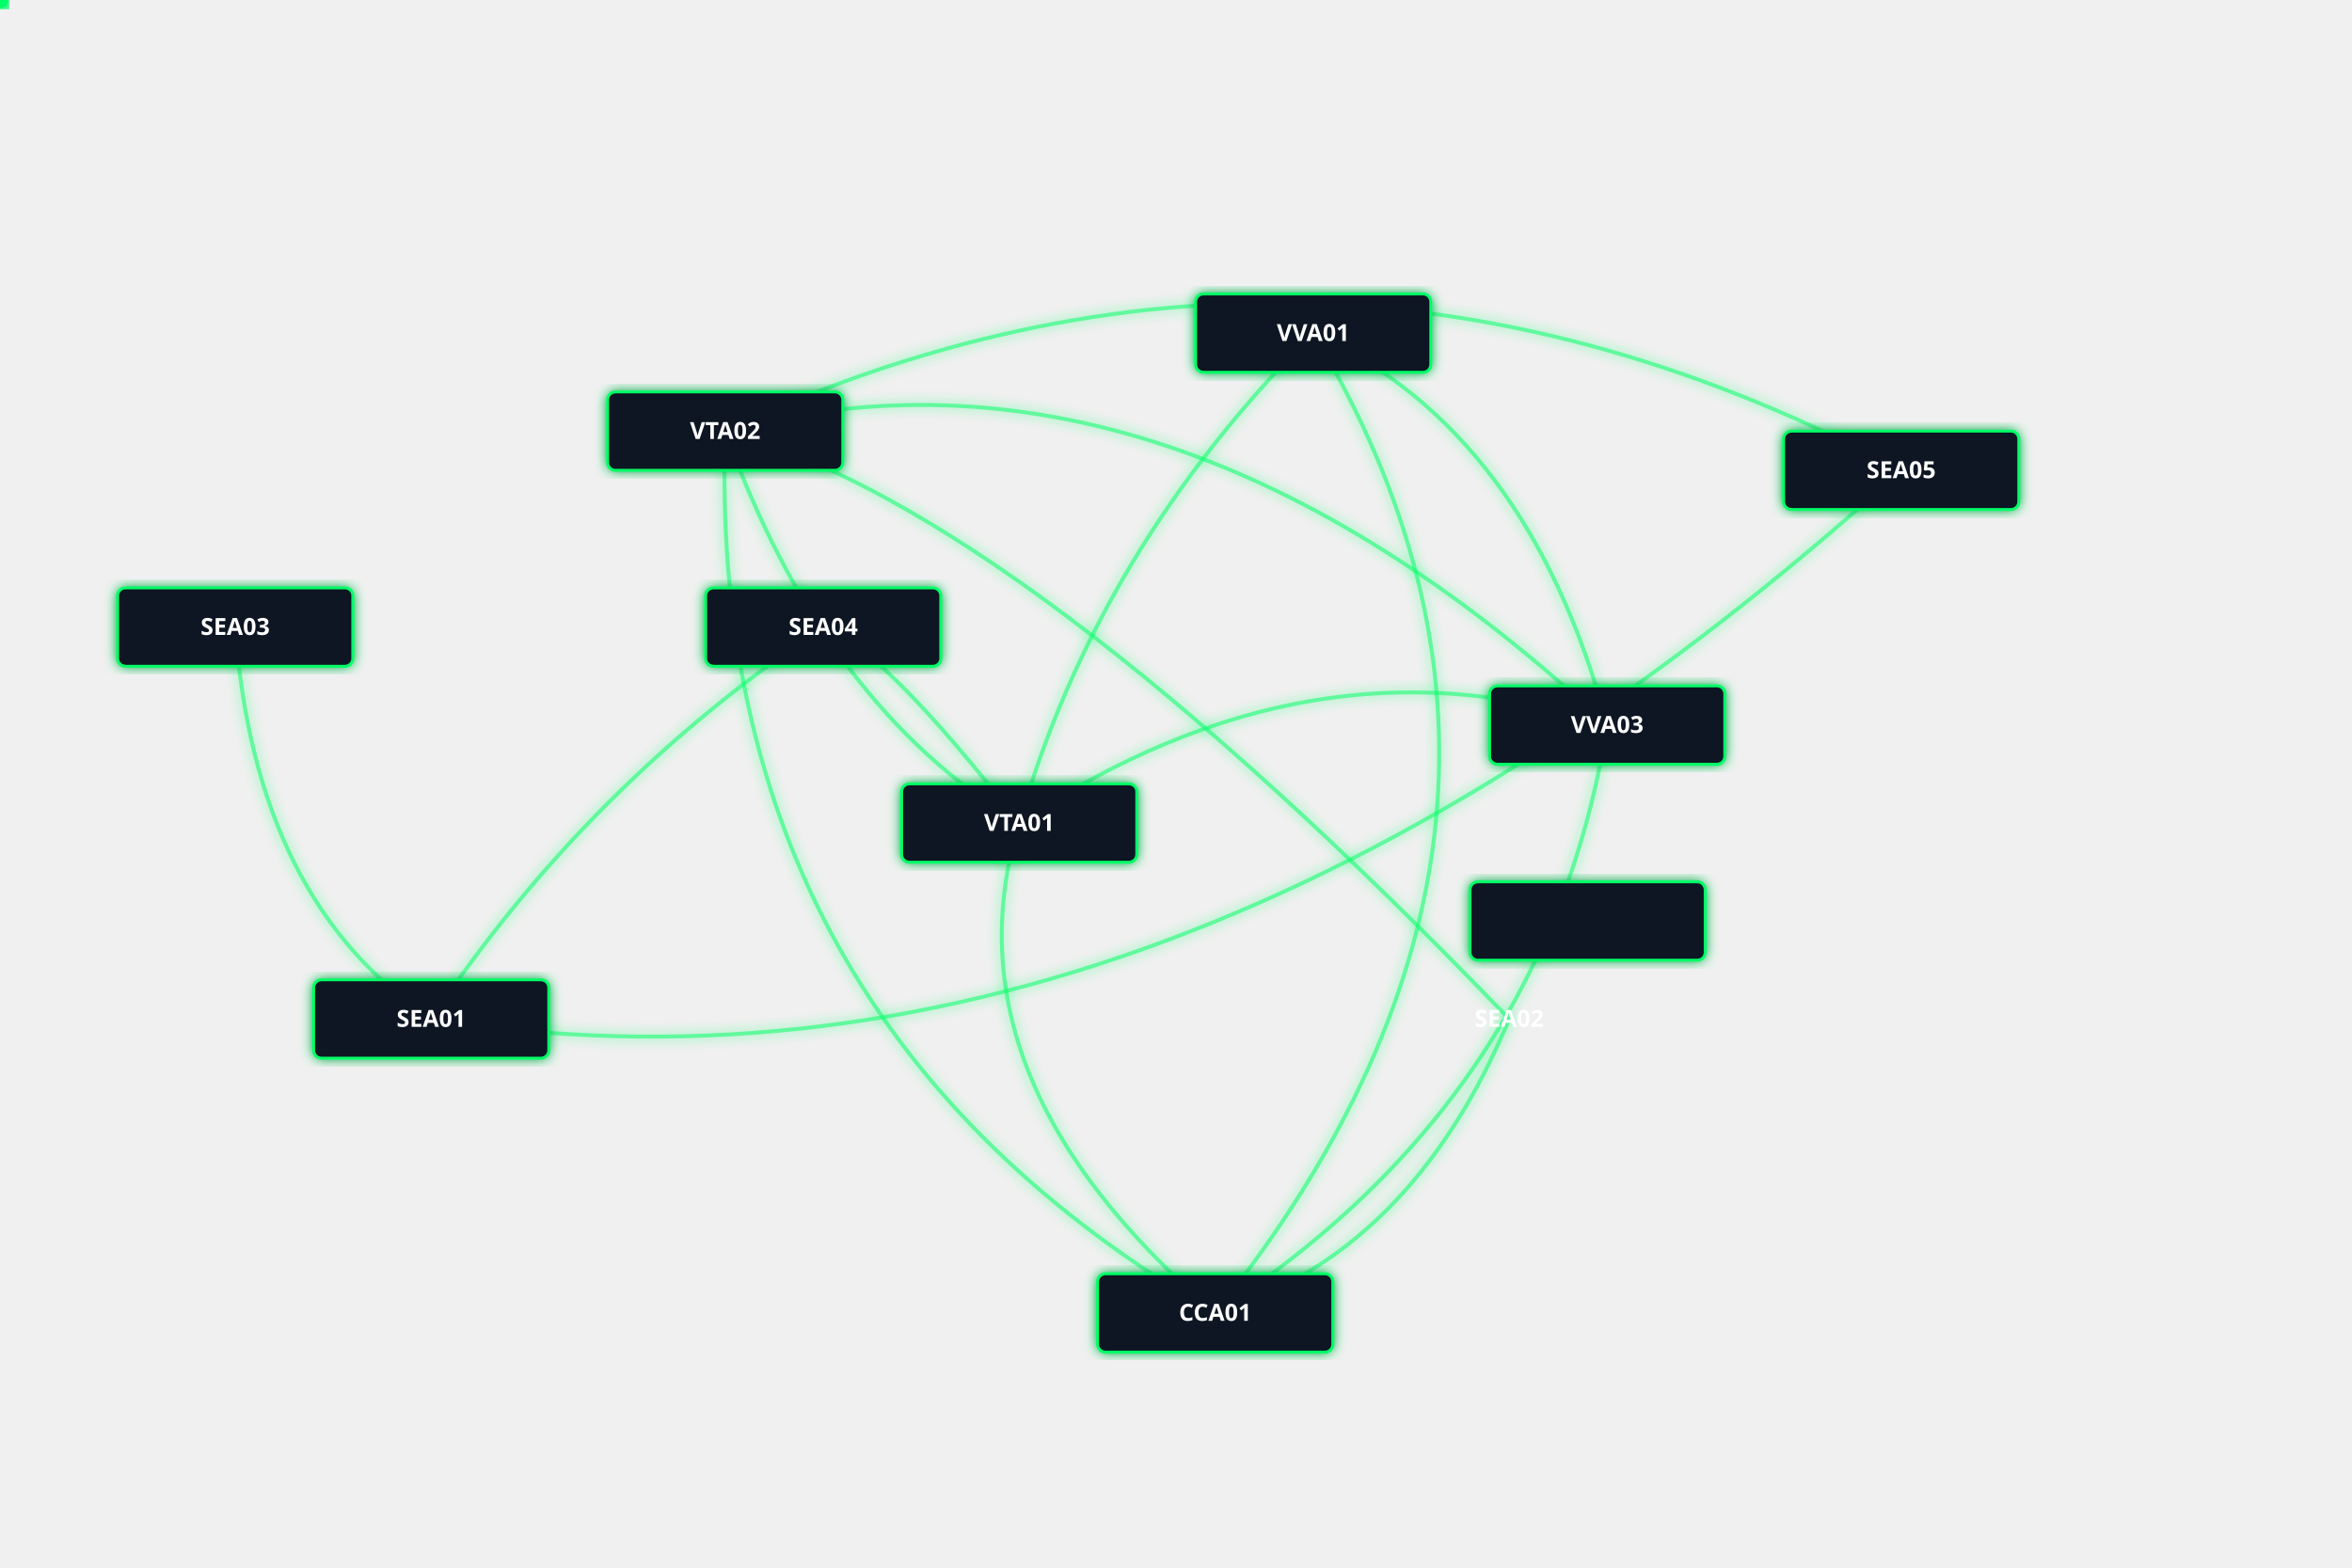
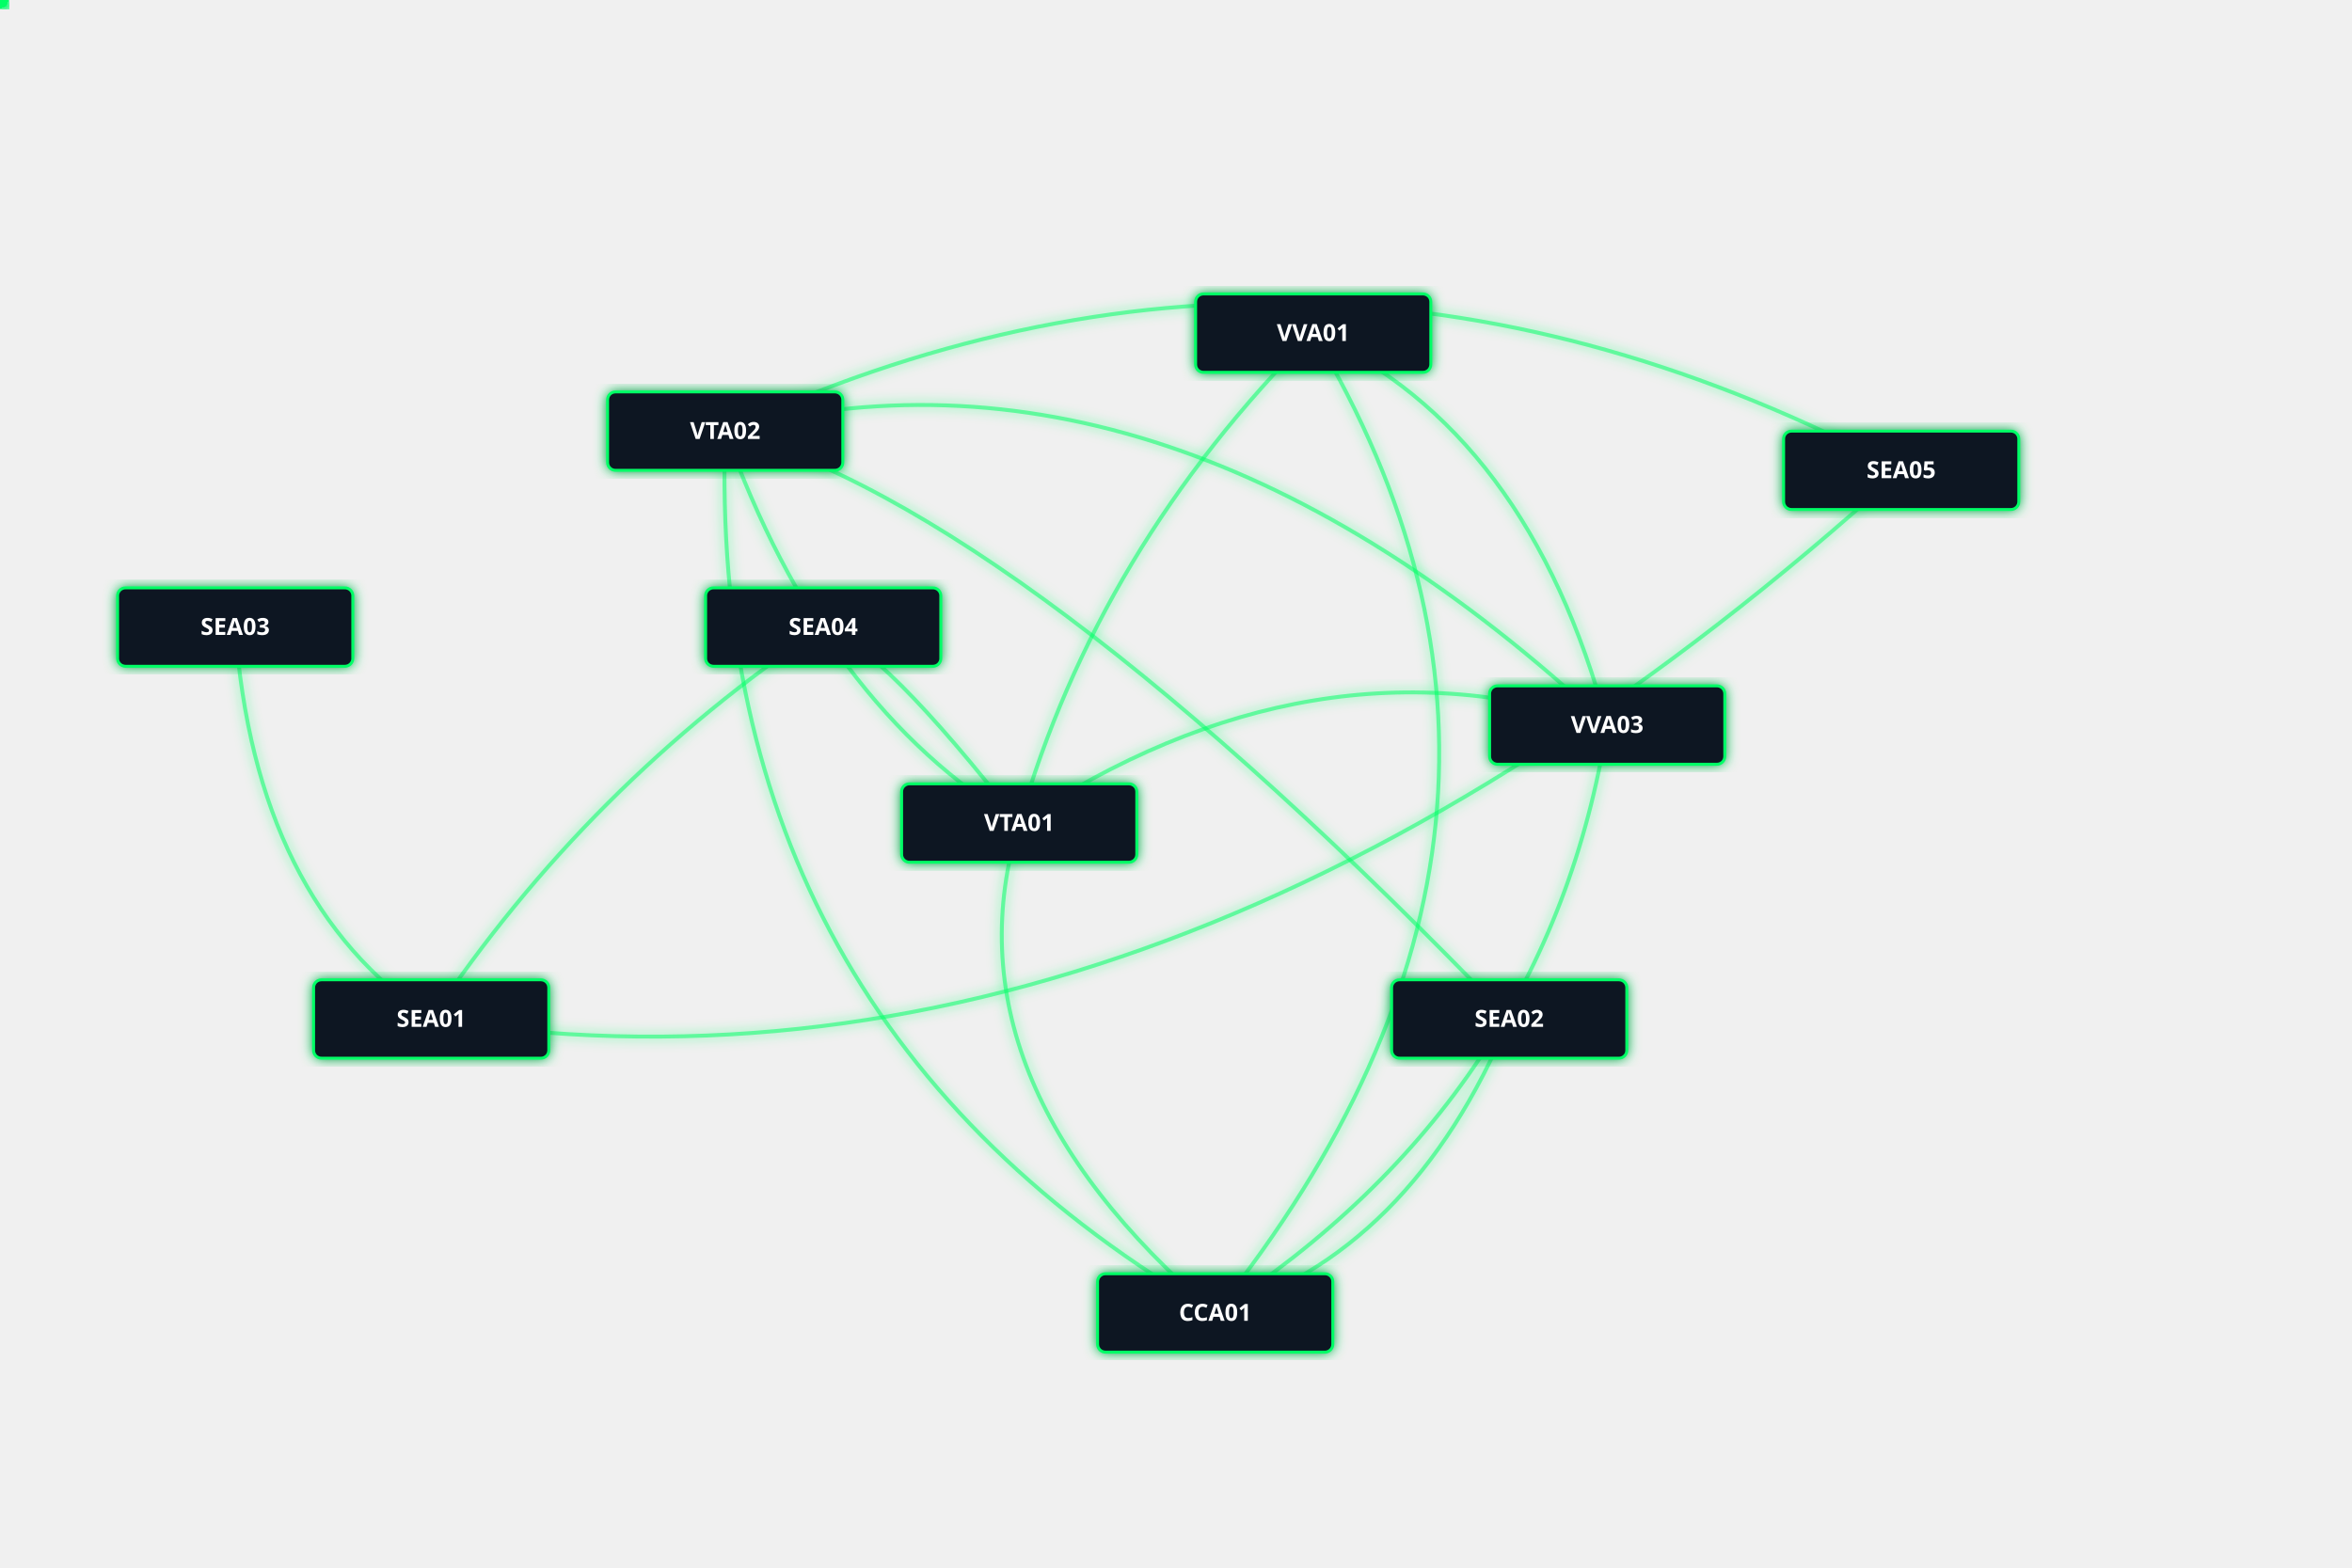
<svg xmlns="http://www.w3.org/2000/svg" id="topology-svg" viewBox="0 0 1200 800" class="absolute inset-0 w-full h-full" style="z-index:0; background-color: #1a2332;">
  <defs>
    <filter id="glow">
      <feGaussianBlur stdDeviation="3" result="blur" />
      <feMerge>
        <feMergeNode in="blur" />
        <feMergeNode in="SourceGraphic" />
      </feMerge>
    </filter>
    <style>
        .glow-line { stroke: #0f6; stroke-width: 2; filter: url(#glow); opacity: 0.6; }
        .particle { fill: #0f6; filter: url(#glow); }
        .node-text { fill: #ffffff; font-family: 'DM Sans', sans-serif; font-size: 12px; font-weight: bold; }
        .node-rect { fill: #101622; stroke: #0f6; stroke-width: 1.5; filter: url(#glow); rx: 4px; }
    </style>
  </defs>
  <g id="lines">
    <path d="M220,520 Q300,400 420,320" fill="none" class="glow-line" id="p-sea01-sea04" />
    <path d="M220,520 Q595,580 970,240" fill="none" class="glow-line" id="p-sea01-sea05" />
    <path d="M220,520 Q130,460 120,320" fill="none" class="glow-line" id="p-sea01-sea03" />
    <path d="M420,320 Q450,330 520,420" fill="none" class="glow-line" id="p-sea04-vta01" />
    <path d="M970,240 Q670,80 370,220" fill="none" class="glow-line" id="p-sea05-vta02" />
    <path d="M670,170 Q820,420 620,670" fill="none" class="glow-line" id="p-vva01-cca01" />
    <path d="M670,170 Q560,280 520,420" fill="none" class="glow-line" id="p-vva01-vta01" />
    <path d="M670,170 Q780,220 820,370" fill="none" class="glow-line" id="p-vva01-vva03" />
    <path d="M820,370 Q670,320 520,420" fill="none" class="glow-line" id="p-vva03-vta01" />
    <path d="M820,370 Q790,560 620,670" fill="none" class="glow-line" id="p-vva03-cca01" />
    <path d="M820,370 Q595,160 370,220" fill="none" class="glow-line" id="p-vva03-vta02" />
    <path d="M520,420 Q480,550 620,670" fill="none" class="glow-line" id="p-vta01-cca01" />
    <path d="M520,420 Q420,360 370,220" fill="none" class="glow-line" id="p-vta01-vta02" />
    <path d="M370,220 Q360,520 620,670" fill="none" class="glow-line" id="p-vta02-cca01" />
    <path d="M370,220 Q520,260 770,520" fill="none" class="glow-line" id="p-vta02-sea02" />
    <path d="M620,670 Q720,640 770,520" fill="none" class="glow-line" id="p-cca01-sea02" />
  </g>
  <g id="particles">
    <circle r="4" class="particle">
      <animateMotion dur="2.4s" repeatCount="indefinite" path="M220,520 Q300,400 420,320" />
    </circle>
    <circle r="3" class="particle" style="opacity:0.6;">
      <animateMotion dur="3.1s" repeatCount="indefinite" path="M420,320 Q300,400 220,520" />
    </circle>
    <circle r="4" class="particle">
      <animateMotion dur="3.8s" repeatCount="indefinite" path="M220,520 Q595,580 970,240" />
    </circle>
    <circle r="3" class="particle" style="opacity:0.6;">
      <animateMotion dur="4.5s" repeatCount="indefinite" path="M970,240 Q595,580 220,520" />
    </circle>
    <circle r="4" class="particle">
      <animateMotion dur="2.1s" repeatCount="indefinite" path="M220,520 Q130,460 120,320" />
    </circle>
    <circle r="3" class="particle" style="opacity:0.6;">
      <animateMotion dur="2.6s" repeatCount="indefinite" path="M120,320 Q130,460 220,520" />
    </circle>
    <circle r="4" class="particle">
      <animateMotion dur="2.3s" repeatCount="indefinite" path="M420,320 Q450,330 520,420" />
    </circle>
    <circle r="3" class="particle" style="opacity:0.6;">
      <animateMotion dur="2.8s" repeatCount="indefinite" path="M520,420 Q450,330 420,320" />
    </circle>
    <circle r="4" class="particle">
      <animateMotion dur="3.5s" repeatCount="indefinite" path="M970,240 Q670,80 370,220" />
    </circle>
    <circle r="3" class="particle" style="opacity:0.6;">
      <animateMotion dur="4.2s" repeatCount="indefinite" path="M370,220 Q670,80 970,240" />
    </circle>
    <circle r="4" class="particle">
      <animateMotion dur="3.0s" repeatCount="indefinite" path="M670,170 Q820,420 620,670" />
    </circle>
    <circle r="3" class="particle" style="opacity:0.6;">
      <animateMotion dur="3.6s" repeatCount="indefinite" path="M620,670 Q820,420 670,170" />
    </circle>
    <circle r="4" class="particle">
      <animateMotion dur="2.7s" repeatCount="indefinite" path="M670,170 Q560,280 520,420" />
    </circle>
    <circle r="3" class="particle" style="opacity:0.6;">
      <animateMotion dur="3.3s" repeatCount="indefinite" path="M520,420 Q560,280 670,170" />
    </circle>
    <circle r="4" class="particle">
      <animateMotion dur="2.2s" repeatCount="indefinite" path="M670,170 Q780,220 820,370" />
    </circle>
    <circle r="3" class="particle" style="opacity:0.6;">
      <animateMotion dur="2.9s" repeatCount="indefinite" path="M820,370 Q780,220 670,170" />
    </circle>
    <circle r="4" class="particle">
      <animateMotion dur="2.5s" repeatCount="indefinite" path="M820,370 Q670,320 520,420" />
    </circle>
    <circle r="3" class="particle" style="opacity:0.6;">
      <animateMotion dur="3.1s" repeatCount="indefinite" path="M520,420 Q670,320 820,370" />
    </circle>
    <circle r="4" class="particle">
      <animateMotion dur="2.9s" repeatCount="indefinite" path="M820,370 Q790,560 620,670" />
    </circle>
    <circle r="3" class="particle" style="opacity:0.6;">
      <animateMotion dur="3.4s" repeatCount="indefinite" path="M620,670 Q790,560 820,370" />
    </circle>
    <circle r="4" class="particle">
      <animateMotion dur="3.1s" repeatCount="indefinite" path="M820,370 Q595,160 370,220" />
    </circle>
    <circle r="3" class="particle" style="opacity:0.6;">
      <animateMotion dur="3.8s" repeatCount="indefinite" path="M370,220 Q595,160 820,370" />
    </circle>
    <circle r="4" class="particle">
      <animateMotion dur="2.4s" repeatCount="indefinite" path="M520,420 Q480,550 620,670" />
    </circle>
    <circle r="3" class="particle" style="opacity:0.6;">
      <animateMotion dur="2.8s" repeatCount="indefinite" path="M620,670 Q480,550 520,420" />
    </circle>
    <circle r="4" class="particle">
      <animateMotion dur="2.2s" repeatCount="indefinite" path="M520,420 Q420,360 370,220" />
    </circle>
    <circle r="3" class="particle" style="opacity:0.6;">
      <animateMotion dur="2.6s" repeatCount="indefinite" path="M370,220 Q420,360 520,420" />
    </circle>
    <circle r="4" class="particle">
      <animateMotion dur="2.8s" repeatCount="indefinite" path="M370,220 Q360,520 620,670" />
    </circle>
    <circle r="3" class="particle" style="opacity:0.6;">
      <animateMotion dur="3.5s" repeatCount="indefinite" path="M620,670 Q360,520 370,220" />
    </circle>
    <circle r="4" class="particle">
      <animateMotion dur="3.2s" repeatCount="indefinite" path="M370,220 Q520,260 770,520" />
    </circle>
    <circle r="3" class="particle" style="opacity:0.6;">
      <animateMotion dur="3.9s" repeatCount="indefinite" path="M770,520 Q520,260 370,220" />
    </circle>
    <circle r="4" class="particle">
      <animateMotion dur="2.3s" repeatCount="indefinite" path="M620,670 Q720,640 770,520" />
    </circle>
    <circle r="3" class="particle" style="opacity:0.6;">
      <animateMotion dur="2.7s" repeatCount="indefinite" path="M770,520 Q720,640 620,670" />
    </circle>
  </g>
  <g id="nodes">
    <rect x="60" y="300" width="120" height="40" class="node-rect" />
    <text x="120" y="324" text-anchor="middle" class="node-text">SEA03</text>
    <rect x="310" y="200" width="120" height="40" class="node-rect" />
    <text x="370" y="224" text-anchor="middle" class="node-text">VTA02</text>
    <rect x="610" y="150" width="120" height="40" class="node-rect" />
    <text x="670" y="174" text-anchor="middle" class="node-text">VVA01</text>
    <rect x="910" y="220" width="120" height="40" class="node-rect" />
    <text x="970" y="244" text-anchor="middle" class="node-text">SEA05</text>
    <rect x="160" y="500" width="120" height="40" class="node-rect" />
    <text x="220" y="524" text-anchor="middle" class="node-text">SEA01</text>
    <rect x="360" y="300" width="120" height="40" class="node-rect" />
    <text x="420" y="324" text-anchor="middle" class="node-text">SEA04</text>
    <rect x="460" y="400" width="120" height="40" class="node-rect" />
    <text x="520" y="424" text-anchor="middle" class="node-text">VTA01</text>
    <rect x="760" y="350" width="120" height="40" class="node-rect" />
    <text x="820" y="374" text-anchor="middle" class="node-text">VVA03</text>
-     <rect x="750" y="450" width="120" height="40" class="node-rect" />
+     <rect x="710" y="500" width="120" height="40" class="node-rect" />
    <text x="770" y="524" text-anchor="middle" class="node-text">SEA02</text>
    <rect x="560" y="650" width="120" height="40" class="node-rect" />
    <text x="620" y="674" text-anchor="middle" class="node-text">CCA01</text>
  </g>
</svg>
